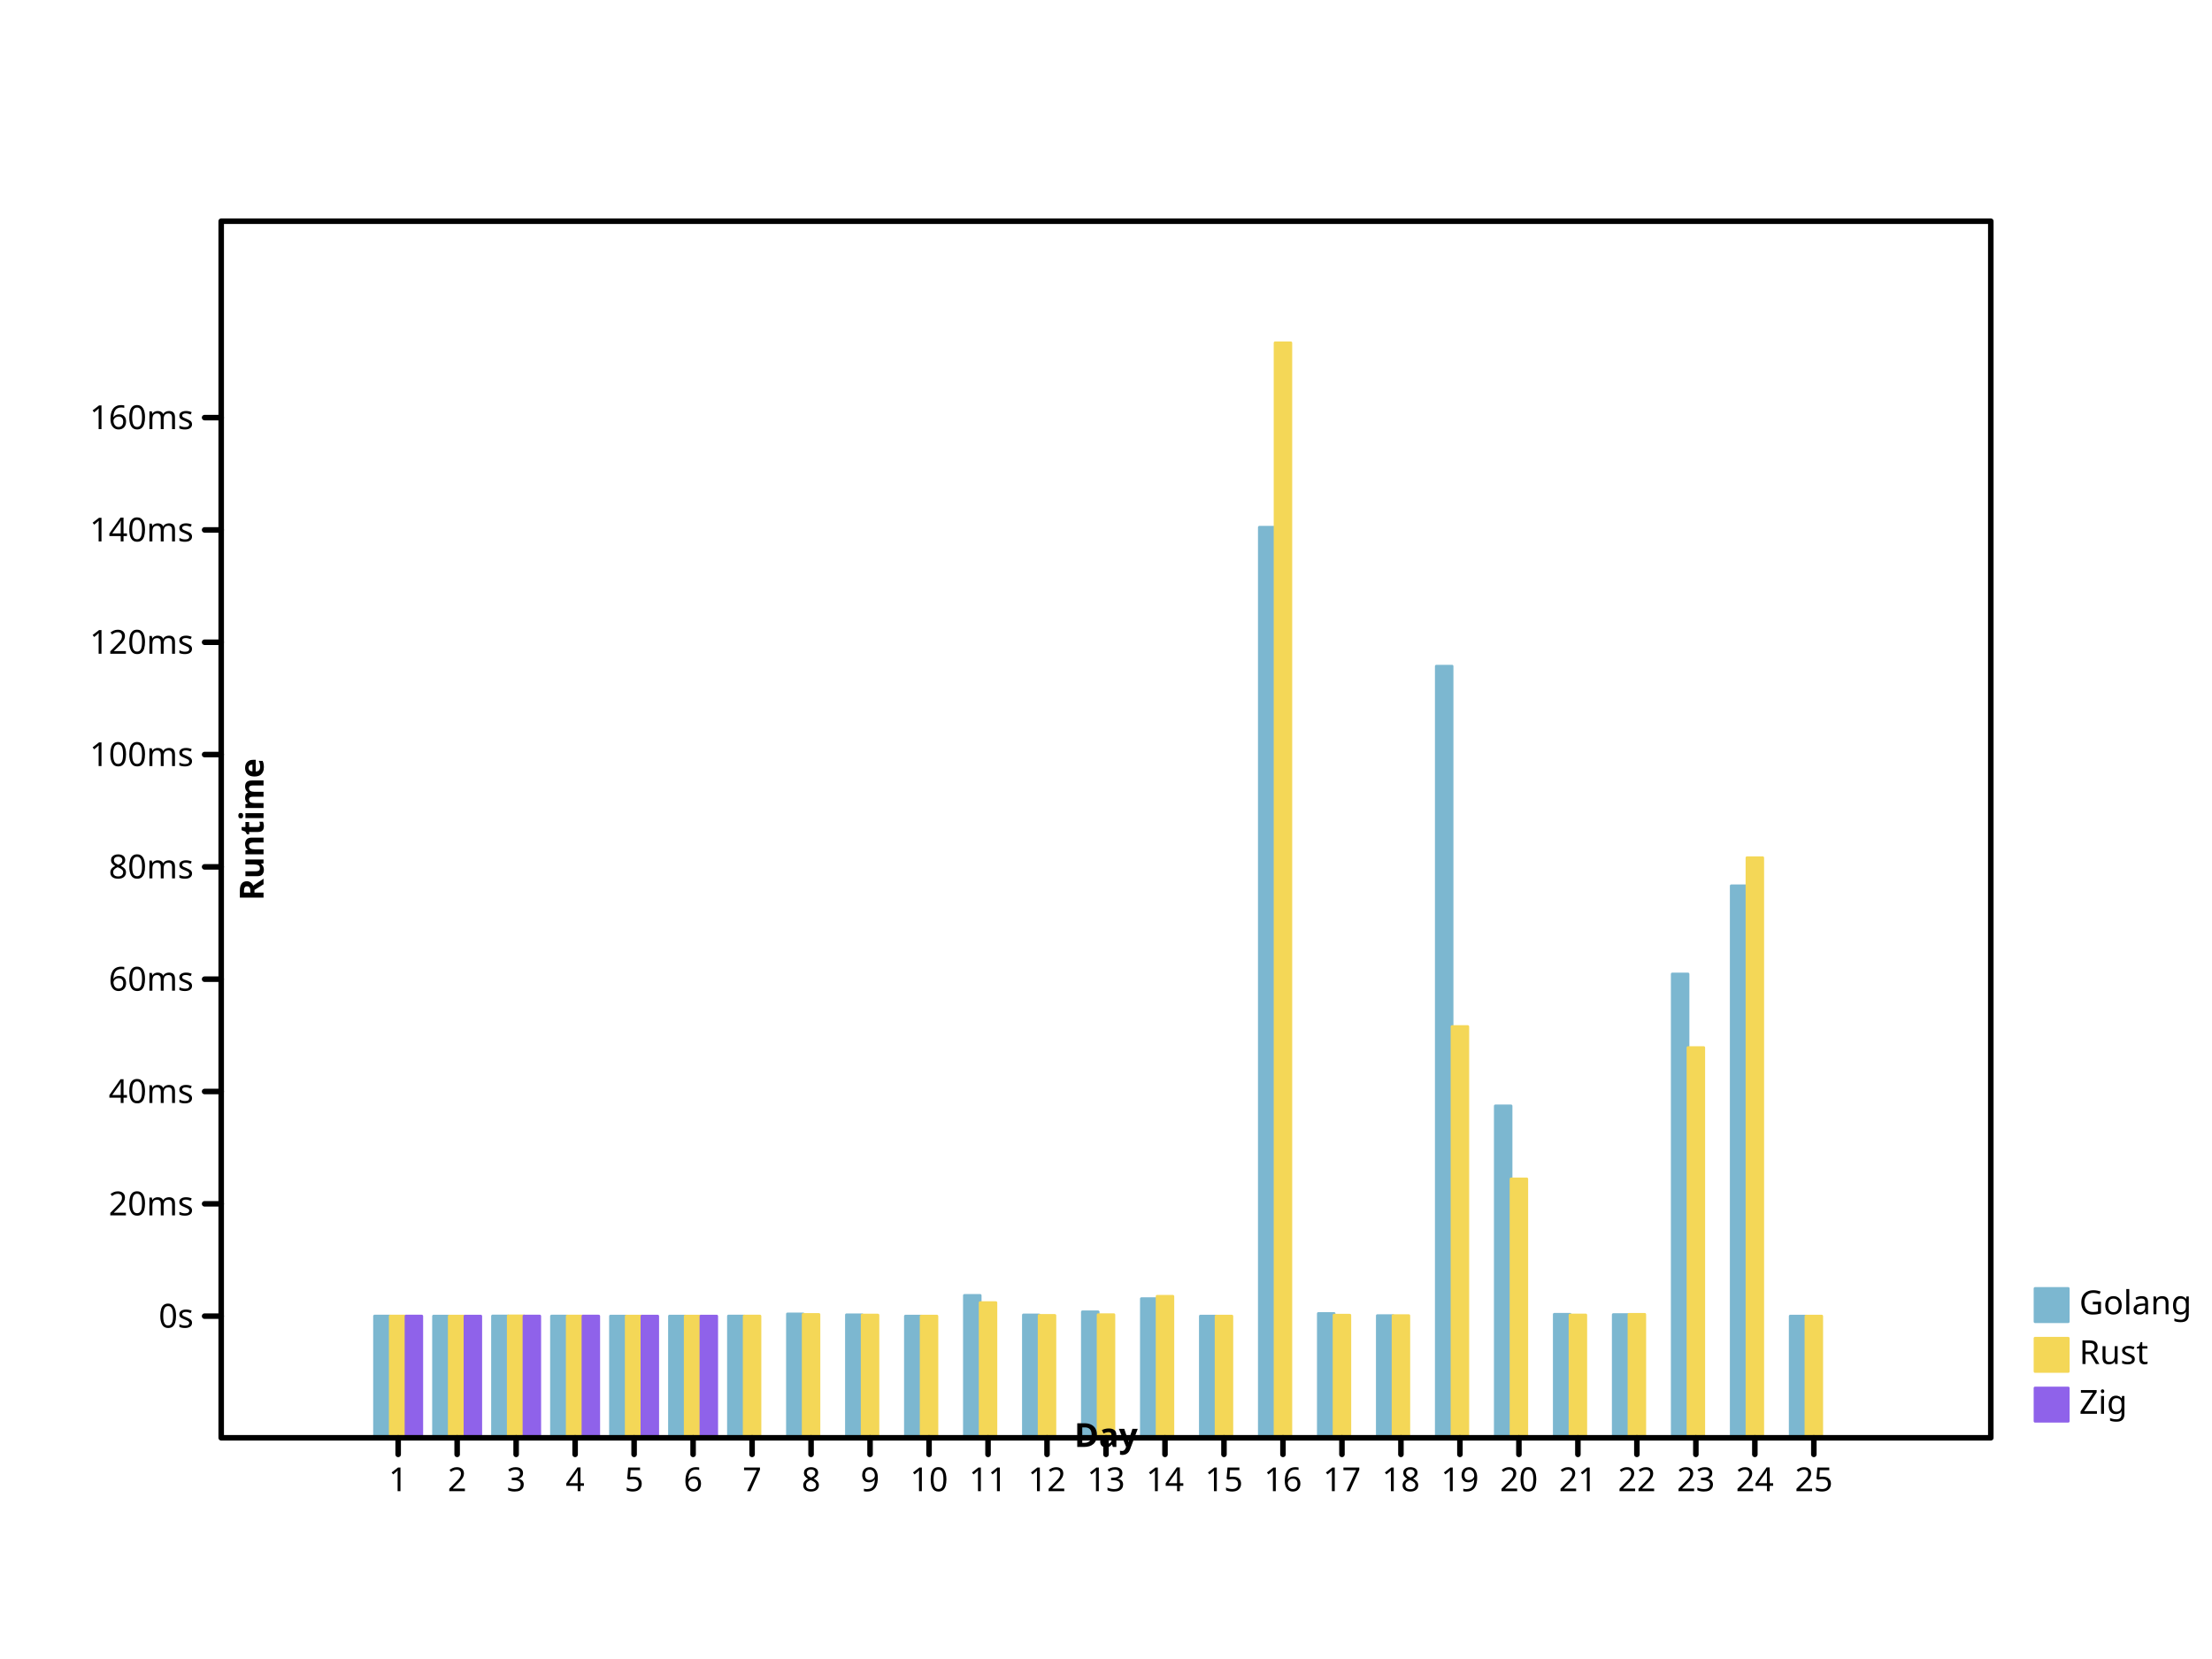
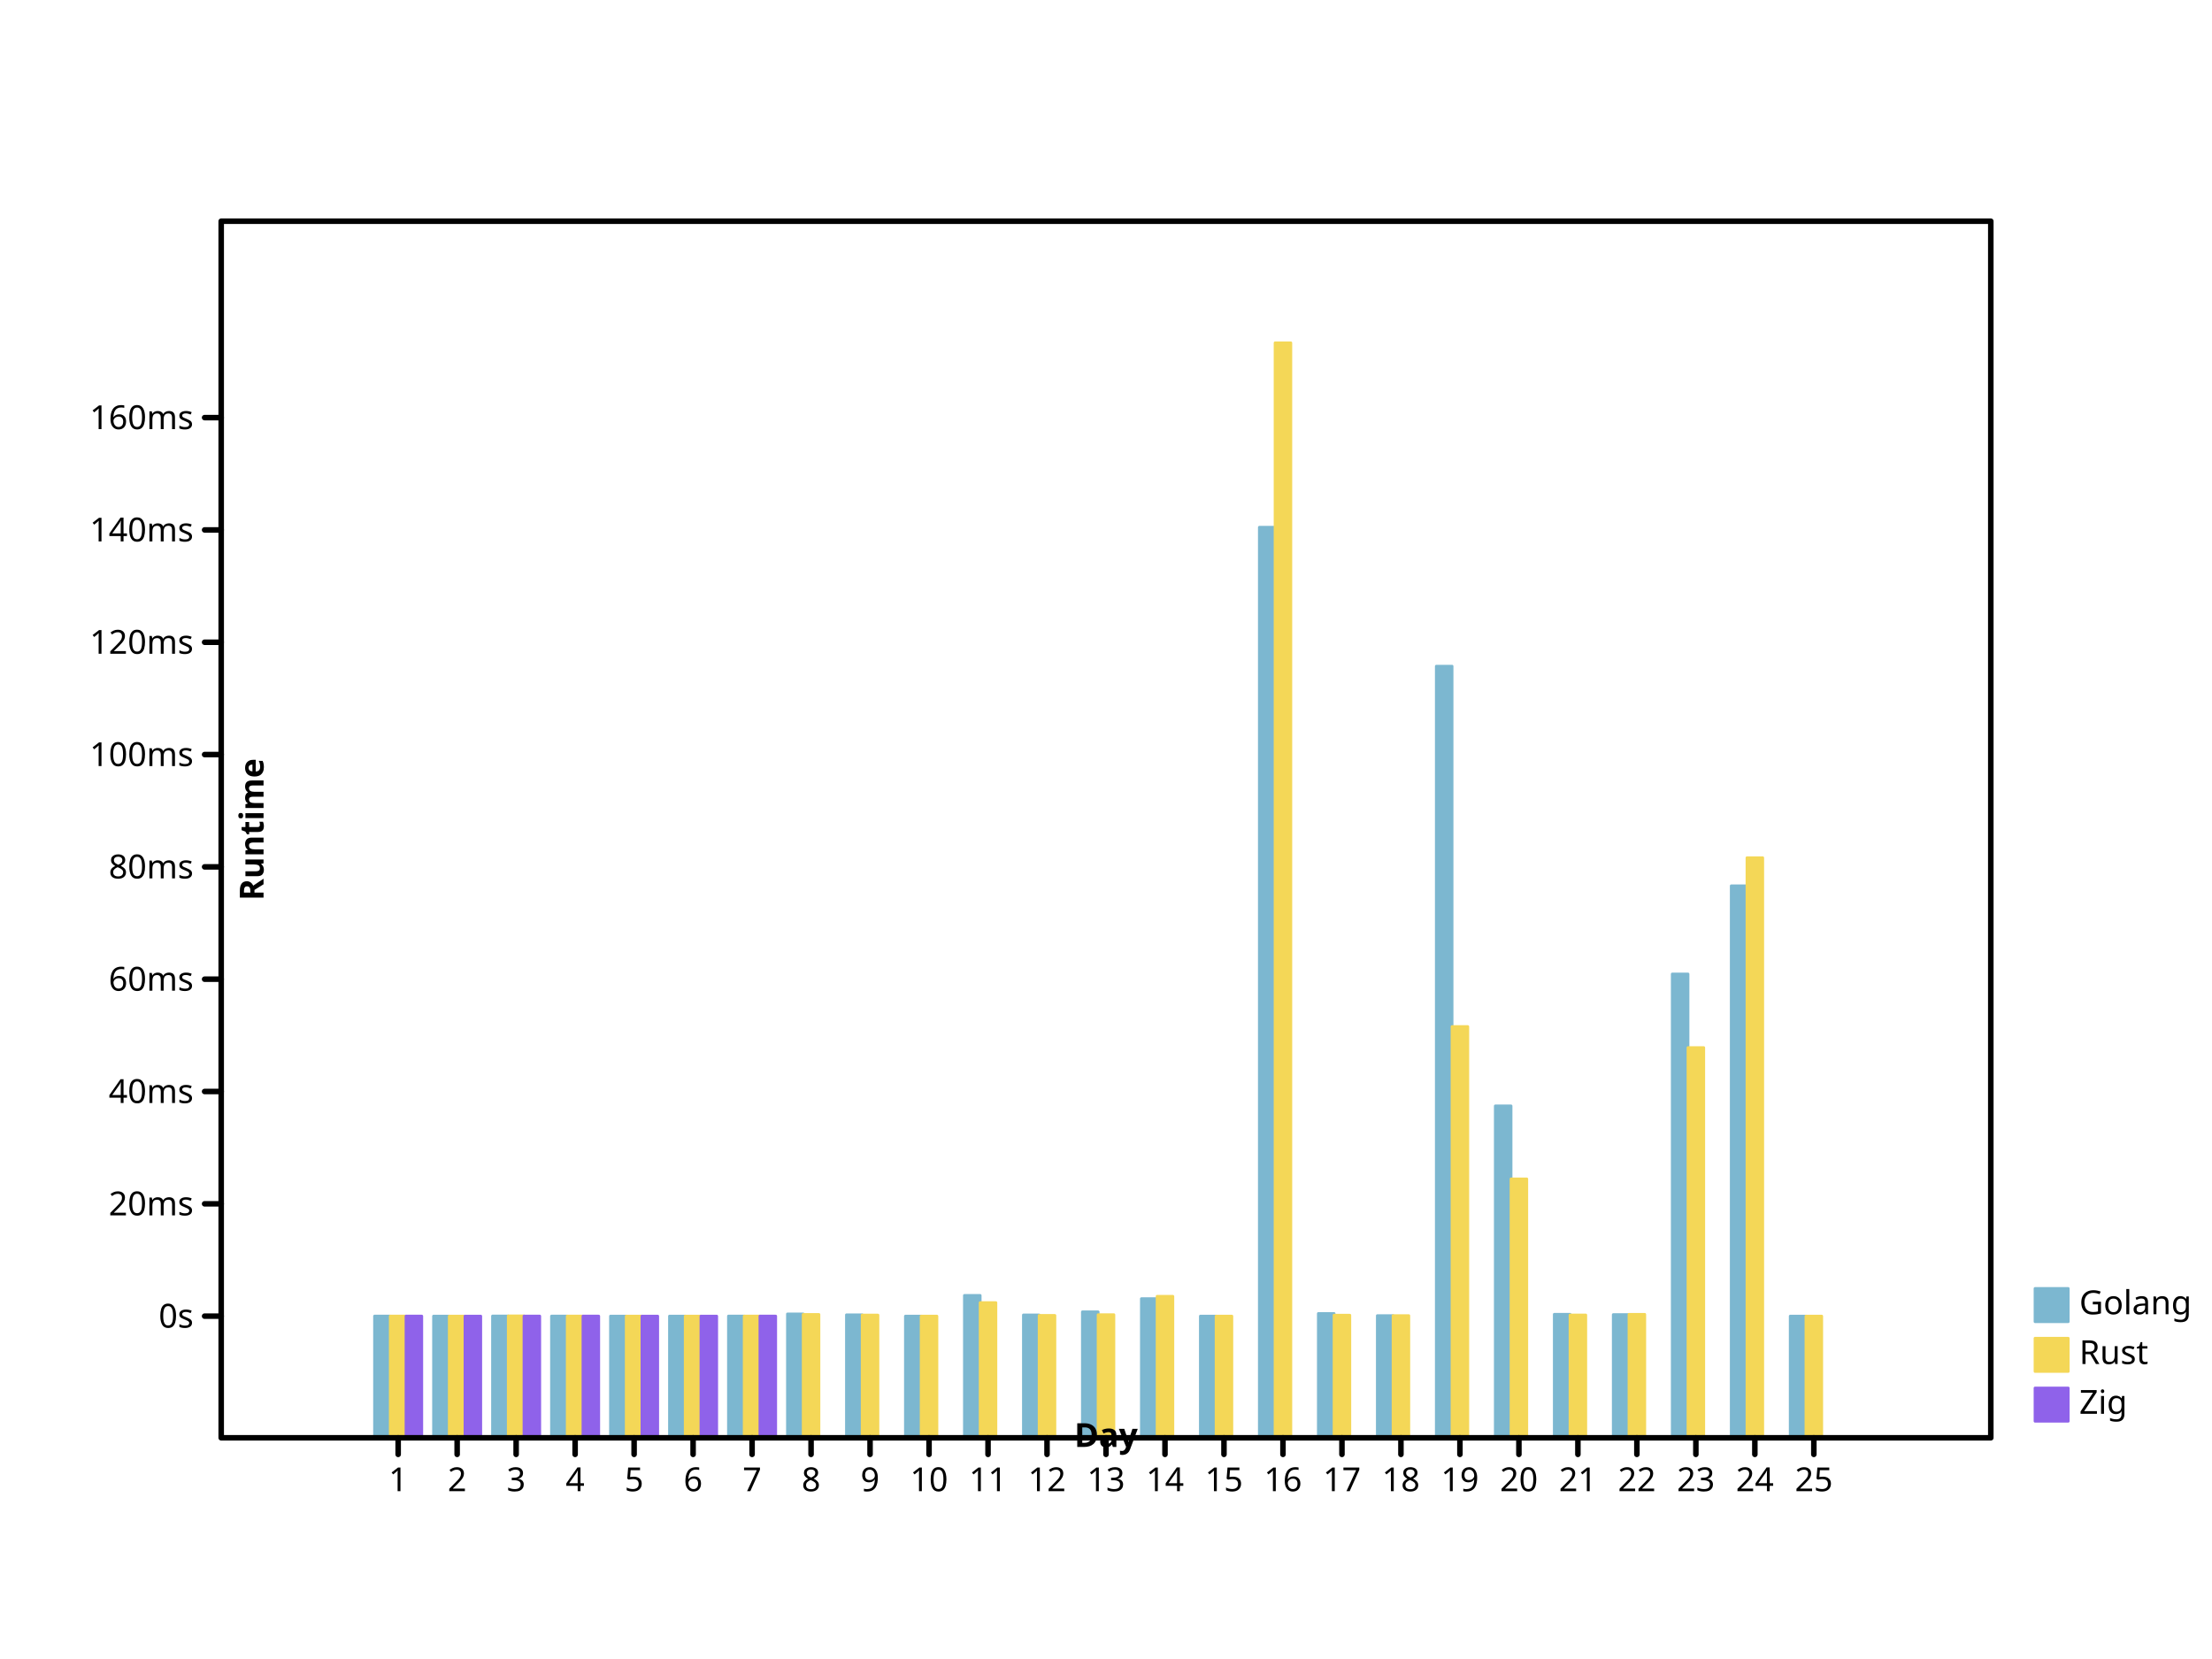
- <svg xmlns="http://www.w3.org/2000/svg" preserveAspectRatio="xMidYMid meet" width="800" height="600" viewbox="0 0 800 600">
+ <svg xmlns="http://www.w3.org/2000/svg" height="600" viewbox="0 0 800 600" preserveAspectRatio="xMidYMid meet" width="800">
  <defs>
-     <marker id="circle" viewBox="0 0 10 10 " refX="5" refY="5" markerUnits="userSpaceOnUse" markerWidth="2%" markerHeight="2%">
-       <circle stroke="black" cx="5" cy="5" r="3" fill="none" />
+     <marker markerUnits="userSpaceOnUse" markerWidth="2%" markerHeight="2%" id="circle" viewBox="0 0 10 10 " refX="5" refY="5">
+       <circle fill="none" stroke="black" cx="5" cy="5" r="3" />
    </marker>
-     <marker markerHeight="2%" id="filled-circle" viewBox="0 0 10 10 " refX="5" refY="5" markerUnits="userSpaceOnUse" markerWidth="2%">
-       <circle cx="5" cy="5" r="3" fill="black" stroke="none" />
+     <marker viewBox="0 0 10 10 " refX="5" refY="5" markerUnits="userSpaceOnUse" markerWidth="2%" markerHeight="2%" id="filled-circle">
+       <circle r="3" fill="black" stroke="none" cx="5" cy="5" />
    </marker>
-     <marker refX="5" refY="5" markerUnits="userSpaceOnUse" markerWidth="2%" markerHeight="2%" id="square" viewBox="0 0 10 10 ">
-       <rect width="6" height="6" fill="none" stroke="black" x="2" y="2" />
+     <marker refY="5" markerUnits="userSpaceOnUse" markerWidth="2%" markerHeight="2%" id="square" viewBox="0 0 10 10 " refX="5">
+       <rect y="2" width="6" height="6" fill="none" stroke="black" x="2" />
    </marker>
    <marker markerUnits="userSpaceOnUse" markerWidth="2%" markerHeight="2%" id="filled-square" viewBox="0 0 10 10 " refX="5" refY="5">
-       <rect y="2" width="6" height="6" fill="black" stroke="none" x="2" />
+       <rect width="6" height="6" fill="black" stroke="none" x="2" y="2" />
    </marker>
  </defs>
-   <g stroke="hsl(198, 47%, 65%)" stroke-width="1px" stroke-linecap="round" stroke-linejoin="round" transform="translate(80 520 )scale(1 -1 )" fill="hsl(198, 47%, 65%)">
-     <rect height="4.401820e+01" vector-effect="non-scaling-stroke" x="5.546667e+01" y="0" width="5.688889e+00" />
-     <rect x="7.680000e+01" y="0" width="5.688889e+00" height="4.400384e+01" vector-effect="non-scaling-stroke" />
-     <rect vector-effect="non-scaling-stroke" x="9.813333e+01" y="0" width="5.688889e+00" height="4.404804e+01" />
-     <rect vector-effect="non-scaling-stroke" x="1.194667e+02" y="0" width="5.688889e+00" height="4.401801e+01" />
+   <g transform="translate(80 520 )scale(1 -1 )" fill="hsl(198, 47%, 65%)" stroke="hsl(198, 47%, 65%)" stroke-width="1px" stroke-linecap="round" stroke-linejoin="round">
+     <rect x="5.546667e+01" y="0" width="5.688889e+00" height="4.401820e+01" vector-effect="non-scaling-stroke" />
+     <rect width="5.688889e+00" height="4.400384e+01" vector-effect="non-scaling-stroke" x="7.680000e+01" y="0" />
+     <rect width="5.688889e+00" height="4.404804e+01" vector-effect="non-scaling-stroke" x="9.813333e+01" y="0" />
+     <rect height="4.401801e+01" vector-effect="non-scaling-stroke" x="1.194667e+02" y="0" width="5.688889e+00" />
    <rect width="5.688889e+00" height="4.400967e+01" vector-effect="non-scaling-stroke" x="1.408000e+02" y="0" />
    <rect y="0" width="5.688889e+00" height="4.400961e+01" vector-effect="non-scaling-stroke" x="1.621333e+02" />
    <rect vector-effect="non-scaling-stroke" x="1.834667e+02" y="0" width="5.688889e+00" height="4.402885e+01" />
    <rect vector-effect="non-scaling-stroke" x="2.048000e+02" y="0" width="5.688889e+00" height="4.478816e+01" />
-     <rect vector-effect="non-scaling-stroke" x="2.261333e+02" y="0" width="5.688889e+00" height="4.447406e+01" />
-     <rect y="0" width="5.688889e+00" height="4.400164e+01" vector-effect="non-scaling-stroke" x="2.474667e+02" />
-     <rect y="0" width="5.688889e+00" height="5.149110e+01" vector-effect="non-scaling-stroke" x="2.688000e+02" />
+     <rect width="5.688889e+00" height="4.447406e+01" vector-effect="non-scaling-stroke" x="2.261333e+02" y="0" />
+     <rect vector-effect="non-scaling-stroke" x="2.474667e+02" y="0" width="5.688889e+00" height="4.400164e+01" />
+     <rect x="2.688000e+02" y="0" width="5.688889e+00" height="5.149110e+01" vector-effect="non-scaling-stroke" />
    <rect vector-effect="non-scaling-stroke" x="2.901333e+02" y="0" width="5.688889e+00" height="4.442143e+01" />
-     <rect width="5.688889e+00" height="4.555074e+01" vector-effect="non-scaling-stroke" x="3.114667e+02" y="0" />
-     <rect x="3.328000e+02" y="0" width="5.688889e+00" height="5.031080e+01" vector-effect="non-scaling-stroke" />
-     <rect vector-effect="non-scaling-stroke" x="3.541333e+02" y="0" width="5.688889e+00" height="4.400386e+01" />
-     <rect width="5.688889e+00" height="3.293054e+02" vector-effect="non-scaling-stroke" x="3.754667e+02" y="0" />
-     <rect vector-effect="non-scaling-stroke" x="3.968000e+02" y="0" width="5.688889e+00" height="4.495051e+01" />
-     <rect y="0" width="5.688889e+00" height="4.417800e+01" vector-effect="non-scaling-stroke" x="4.181333e+02" />
-     <rect x="4.394667e+02" y="0" width="5.688889e+00" height="2.790625e+02" vector-effect="non-scaling-stroke" />
-     <rect width="5.688889e+00" height="1.200239e+02" vector-effect="non-scaling-stroke" x="4.608000e+02" y="0" />
+     <rect vector-effect="non-scaling-stroke" x="3.114667e+02" y="0" width="5.688889e+00" height="4.555074e+01" />
+     <rect vector-effect="non-scaling-stroke" x="3.328000e+02" y="0" width="5.688889e+00" height="5.031080e+01" />
+     <rect height="4.400386e+01" vector-effect="non-scaling-stroke" x="3.541333e+02" y="0" width="5.688889e+00" />
+     <rect vector-effect="non-scaling-stroke" x="3.754667e+02" y="0" width="5.688889e+00" height="3.293054e+02" />
+     <rect height="4.495051e+01" vector-effect="non-scaling-stroke" x="3.968000e+02" y="0" width="5.688889e+00" />
+     <rect height="4.417800e+01" vector-effect="non-scaling-stroke" x="4.181333e+02" y="0" width="5.688889e+00" />
+     <rect height="2.790625e+02" vector-effect="non-scaling-stroke" x="4.394667e+02" y="0" width="5.688889e+00" />
+     <rect x="4.608000e+02" y="0" width="5.688889e+00" height="1.200239e+02" vector-effect="non-scaling-stroke" />
    <rect vector-effect="non-scaling-stroke" x="4.821333e+02" y="0" width="5.688889e+00" height="4.466838e+01" />
-     <rect vector-effect="non-scaling-stroke" x="5.034667e+02" y="0" width="5.688889e+00" height="4.455830e+01" />
-     <rect vector-effect="non-scaling-stroke" x="5.248000e+02" y="0" width="5.688889e+00" height="1.677405e+02" />
+     <rect y="0" width="5.688889e+00" height="4.455830e+01" vector-effect="non-scaling-stroke" x="5.034667e+02" />
+     <rect x="5.248000e+02" y="0" width="5.688889e+00" height="1.677405e+02" vector-effect="non-scaling-stroke" />
    <rect y="0" width="5.688889e+00" height="1.996272e+02" vector-effect="non-scaling-stroke" x="5.461333e+02" />
-     <rect y="0" width="5.688889e+00" height="4.400337e+01" vector-effect="non-scaling-stroke" x="5.674667e+02" />
+     <rect width="5.688889e+00" height="4.400337e+01" vector-effect="non-scaling-stroke" x="5.674667e+02" y="0" />
  </g>
-   <g transform="translate(80 520 )scale(1 -1 )" fill="hsl(49, 88%, 65%)" stroke="hsl(49, 88%, 65%)" stroke-width="1px" stroke-linecap="round" stroke-linejoin="round">
-     <rect width="5.688889e+00" height="4.401267e+01" vector-effect="non-scaling-stroke" x="6.115556e+01" y="0" />
-     <rect y="0" width="5.688889e+00" height="4.400131e+01" vector-effect="non-scaling-stroke" x="8.248889e+01" />
-     <rect y="0" width="5.688889e+00" height="4.409343e+01" vector-effect="non-scaling-stroke" x="1.038222e+02" />
-     <rect x="1.251556e+02" y="0" width="5.688889e+00" height="4.401218e+01" vector-effect="non-scaling-stroke" />
-     <rect y="0" width="5.688889e+00" height="4.400666e+01" vector-effect="non-scaling-stroke" x="1.464889e+02" />
-     <rect y="0" width="5.688889e+00" height="4.401140e+01" vector-effect="non-scaling-stroke" x="1.678222e+02" />
-     <rect x="1.891556e+02" y="0" width="5.688889e+00" height="4.401616e+01" vector-effect="non-scaling-stroke" />
+   <g stroke-linejoin="round" transform="translate(80 520 )scale(1 -1 )" fill="hsl(49, 88%, 65%)" stroke="hsl(49, 88%, 65%)" stroke-width="1px" stroke-linecap="round">
+     <rect vector-effect="non-scaling-stroke" x="6.115556e+01" y="0" width="5.688889e+00" height="4.401267e+01" />
+     <rect height="4.400131e+01" vector-effect="non-scaling-stroke" x="8.248889e+01" y="0" width="5.688889e+00" />
+     <rect height="4.409343e+01" vector-effect="non-scaling-stroke" x="1.038222e+02" y="0" width="5.688889e+00" />
+     <rect vector-effect="non-scaling-stroke" x="1.251556e+02" y="0" width="5.688889e+00" height="4.401218e+01" />
+     <rect width="5.688889e+00" height="4.400666e+01" vector-effect="non-scaling-stroke" x="1.464889e+02" y="0" />
+     <rect x="1.678222e+02" y="0" width="5.688889e+00" height="4.401140e+01" vector-effect="non-scaling-stroke" />
+     <rect width="5.688889e+00" height="4.401616e+01" vector-effect="non-scaling-stroke" x="1.891556e+02" y="0" />
    <rect vector-effect="non-scaling-stroke" x="2.104889e+02" y="0" width="5.688889e+00" height="4.460003e+01" />
-     <rect vector-effect="non-scaling-stroke" x="2.318222e+02" y="0" width="5.688889e+00" height="4.438104e+01" />
+     <rect y="0" width="5.688889e+00" height="4.438104e+01" vector-effect="non-scaling-stroke" x="2.318222e+02" />
    <rect height="4.400132e+01" vector-effect="non-scaling-stroke" x="2.531556e+02" y="0" width="5.688889e+00" />
    <rect height="4.887981e+01" vector-effect="non-scaling-stroke" x="2.744889e+02" y="0" width="5.688889e+00" />
-     <rect x="2.958222e+02" y="0" width="5.688889e+00" height="4.425034e+01" vector-effect="non-scaling-stroke" />
-     <rect x="3.171556e+02" y="0" width="5.688889e+00" height="4.451498e+01" vector-effect="non-scaling-stroke" />
-     <rect height="5.117188e+01" vector-effect="non-scaling-stroke" x="3.384889e+02" y="0" width="5.688889e+00" />
-     <rect width="5.688889e+00" height="4.400212e+01" vector-effect="non-scaling-stroke" x="3.598222e+02" y="0" />
-     <rect x="3.811556e+02" y="0" width="5.688889e+00" height="396" vector-effect="non-scaling-stroke" />
-     <rect x="4.024889e+02" y="0" width="5.688889e+00" height="4.433890e+01" vector-effect="non-scaling-stroke" />
+     <rect vector-effect="non-scaling-stroke" x="2.958222e+02" y="0" width="5.688889e+00" height="4.425034e+01" />
+     <rect height="4.451498e+01" vector-effect="non-scaling-stroke" x="3.171556e+02" y="0" width="5.688889e+00" />
+     <rect vector-effect="non-scaling-stroke" x="3.384889e+02" y="0" width="5.688889e+00" height="5.117188e+01" />
+     <rect vector-effect="non-scaling-stroke" x="3.598222e+02" y="0" width="5.688889e+00" height="4.400212e+01" />
+     <rect vector-effect="non-scaling-stroke" x="3.811556e+02" y="0" width="5.688889e+00" height="396" />
+     <rect y="0" width="5.688889e+00" height="4.433890e+01" vector-effect="non-scaling-stroke" x="4.024889e+02" />
    <rect x="4.238222e+02" y="0" width="5.688889e+00" height="4.417624e+01" vector-effect="non-scaling-stroke" />
-     <rect vector-effect="non-scaling-stroke" x="4.451556e+02" y="0" width="5.688889e+00" height="1.487249e+02" />
-     <rect y="0" width="5.688889e+00" height="9.362843e+01" vector-effect="non-scaling-stroke" x="4.664889e+02" />
+     <rect height="1.487249e+02" vector-effect="non-scaling-stroke" x="4.451556e+02" y="0" width="5.688889e+00" />
+     <rect vector-effect="non-scaling-stroke" x="4.664889e+02" y="0" width="5.688889e+00" height="9.362843e+01" />
    <rect vector-effect="non-scaling-stroke" x="4.878222e+02" y="0" width="5.688889e+00" height="4.441350e+01" />
-     <rect vector-effect="non-scaling-stroke" x="5.091556e+02" y="0" width="5.688889e+00" height="4.464343e+01" />
-     <rect y="0" width="5.688889e+00" height="1.411176e+02" vector-effect="non-scaling-stroke" x="5.304889e+02" />
-     <rect width="5.688889e+00" height="2.097830e+02" vector-effect="non-scaling-stroke" x="5.518222e+02" y="0" />
-     <rect x="5.731556e+02" y="0" width="5.688889e+00" height="4.400287e+01" vector-effect="non-scaling-stroke" />
+     <rect height="4.464343e+01" vector-effect="non-scaling-stroke" x="5.091556e+02" y="0" width="5.688889e+00" />
+     <rect vector-effect="non-scaling-stroke" x="5.304889e+02" y="0" width="5.688889e+00" height="1.411176e+02" />
+     <rect y="0" width="5.688889e+00" height="2.097830e+02" vector-effect="non-scaling-stroke" x="5.518222e+02" />
+     <rect y="0" width="5.688889e+00" height="4.400287e+01" vector-effect="non-scaling-stroke" x="5.731556e+02" />
  </g>
-   <g stroke-linejoin="round" transform="translate(80 520 )scale(1 -1 )" fill="hsl(260, 76%, 65%)" stroke="hsl(260, 76%, 65%)" stroke-width="1px" stroke-linecap="round">
-     <rect vector-effect="non-scaling-stroke" x="6.684444e+01" y="0" width="5.688889e+00" height="4.401272e+01" />
-     <rect height="4.400384e+01" vector-effect="non-scaling-stroke" x="8.817778e+01" y="0" width="5.688889e+00" />
-     <rect vector-effect="non-scaling-stroke" x="1.095111e+02" y="0" width="5.688889e+00" height="4.402214e+01" />
-     <rect vector-effect="non-scaling-stroke" x="1.308444e+02" y="0" width="5.688889e+00" height="4.401233e+01" />
-     <rect x="1.521778e+02" y="0" width="5.688889e+00" height="4.400581e+01" vector-effect="non-scaling-stroke" />
-     <rect y="0" width="5.688889e+00" height="4.400898e+01" vector-effect="non-scaling-stroke" x="1.735111e+02" />
+   <g stroke-linecap="round" stroke-linejoin="round" transform="translate(80 520 )scale(1 -1 )" fill="hsl(260, 76%, 65%)" stroke="hsl(260, 76%, 65%)" stroke-width="1px">
+     <rect height="4.401272e+01" vector-effect="non-scaling-stroke" x="6.684444e+01" y="0" width="5.688889e+00" />
+     <rect x="8.817778e+01" y="0" width="5.688889e+00" height="4.400384e+01" vector-effect="non-scaling-stroke" />
+     <rect x="1.095111e+02" y="0" width="5.688889e+00" height="4.402214e+01" vector-effect="non-scaling-stroke" />
+     <rect x="1.308444e+02" y="0" width="5.688889e+00" height="4.401233e+01" vector-effect="non-scaling-stroke" />
+     <rect vector-effect="non-scaling-stroke" x="1.521778e+02" y="0" width="5.688889e+00" height="4.400581e+01" />
+     <rect width="5.688889e+00" height="4.400898e+01" vector-effect="non-scaling-stroke" x="1.735111e+02" y="0" />
+     <rect vector-effect="non-scaling-stroke" x="1.948444e+02" y="0" width="5.688889e+00" height="4.401936e+01" />
  </g>
-   <g text-anchor="start" font-family="sans-serif" dominant-baseline="hanging" font-style="normal" font-size="12px" fill="hsl(198, 47%, 65%)" stroke="hsl(198, 47%, 65%)" font-weight="normal" stroke-linecap="round" stroke-linejoin="round" stroke-width="1px">
-     <rect y="466" width="12" height="12" vector-effect="non-scaling-stroke" x="736" />
-     <g stroke="black" fill="black">
-       <text stroke="none" vector-effect="non-scaling-stroke" x="752" y="466" dominant-baseline="hanging">Golang</text>
+   <g stroke="hsl(198, 47%, 65%)" font-family="sans-serif" stroke-linecap="round" stroke-width="1px" text-anchor="start" dominant-baseline="hanging" fill="hsl(198, 47%, 65%)" font-style="normal" stroke-linejoin="round" font-size="12px" font-weight="normal">
+     <rect vector-effect="non-scaling-stroke" x="736" y="466" width="12" height="12" />
+     <g fill="black" stroke="black">
+       <text dominant-baseline="hanging" stroke="none" vector-effect="non-scaling-stroke" x="752" y="466">Golang</text>
    </g>
-     <g font-style="normal" text-anchor="start" fill="hsl(49, 88%, 65%)" stroke-width="1px" font-weight="normal" stroke-linecap="round" font-family="sans-serif" font-size="12px" dominant-baseline="hanging" stroke-linejoin="round" stroke="hsl(49, 88%, 65%)">
-       <rect y="484" width="12" height="12" vector-effect="non-scaling-stroke" x="736" />
+     <g font-weight="normal" dominant-baseline="hanging" stroke-linejoin="round" font-family="sans-serif" fill="hsl(49, 88%, 65%)" stroke="hsl(49, 88%, 65%)" stroke-width="1px" font-size="12px" font-style="normal" text-anchor="start" stroke-linecap="round">
+       <rect height="12" vector-effect="non-scaling-stroke" x="736" y="484" width="12" />
      <g fill="black" stroke="black">
-         <text y="484" dominant-baseline="hanging" stroke="none" vector-effect="non-scaling-stroke" x="752">Rust</text>
+         <text dominant-baseline="hanging" stroke="none" vector-effect="non-scaling-stroke" x="752" y="484">Rust</text>
      </g>
-       <g stroke-linejoin="round" stroke="hsl(260, 76%, 65%)" dominant-baseline="hanging" fill="hsl(260, 76%, 65%)" stroke-width="1px" font-size="12px" font-style="normal" stroke-linecap="round" font-family="sans-serif" font-weight="normal" text-anchor="start">
-         <rect x="736" y="502" width="12" height="12" vector-effect="non-scaling-stroke" />
-         <g stroke="black" fill="black">
-           <text vector-effect="non-scaling-stroke" x="752" y="502" dominant-baseline="hanging" stroke="none">Zig</text>
-           <g fill="none" stroke-width="2px" font-size="12px" stroke-linecap="round" font-family="sans-serif" dominant-baseline="hanging" font-style="normal" stroke-linejoin="round" font-weight="normal" text-anchor="start">
+       <g text-anchor="start" dominant-baseline="hanging" fill="hsl(260, 76%, 65%)" stroke-width="1px" font-weight="normal" stroke-linecap="round" stroke-linejoin="round" font-family="sans-serif" font-size="12px" stroke="hsl(260, 76%, 65%)" font-style="normal">
+         <rect width="12" height="12" vector-effect="non-scaling-stroke" x="736" y="502" />
+         <g fill="black" stroke="black">
+           <text y="502" dominant-baseline="hanging" stroke="none" vector-effect="non-scaling-stroke" x="752">Zig</text>
+           <g text-anchor="start" stroke-linecap="round" font-family="sans-serif" stroke-linejoin="round" font-style="normal" dominant-baseline="hanging" stroke-width="2px" font-size="12px" font-weight="normal" fill="none">
            <rect height="440" vector-effect="non-scaling-stroke" x="80" y="80" width="640" />
          </g>
-           <g stroke-width="2px" font-size="12px" fill="none" stroke="black" font-weight="normal" transform="translate(80 520 )scale(1 -1 )" stroke-linecap="round" stroke-linejoin="round" font-style="normal" text-anchor="start" font-family="sans-serif" dominant-baseline="hanging">
-             <path d="M64,0 L64,-6 M8.533333e+01,0 L8.533333e+01,-6 M1.066667e+02,0 L1.066667e+02,-6 M128,0 L128,-6 M1.493333e+02,0 L1.493333e+02,-6 M1.706667e+02,0 L1.706667e+02,-6 M192,0 L192,-6 M2.133333e+02,0 L2.133333e+02,-6 M2.346667e+02,0 L2.346667e+02,-6 M256,0 L256,-6 M2.773333e+02,0 L2.773333e+02,-6 M2.986667e+02,0 L2.986667e+02,-6 M320,0 L320,-6 M3.413333e+02,0 L3.413333e+02,-6 M3.626667e+02,0 L3.626667e+02,-6 M384,0 L384,-6 M4.053333e+02,0 L4.053333e+02,-6 M4.266667e+02,0 L4.266667e+02,-6 M448,0 L448,-6 M4.693333e+02,0 L4.693333e+02,-6 M4.906667e+02,0 L4.906667e+02,-6 M512,0 L512,-6 M5.333333e+02,0 L5.333333e+02,-6 M5.546667e+02,0 L5.546667e+02,-6 M576,0 L576,-6 " vector-effect="non-scaling-stroke" />
+           <g font-family="sans-serif" font-style="normal" text-anchor="start" fill="none" stroke-width="2px" transform="translate(80 520 )scale(1 -1 )" stroke-linecap="round" stroke-linejoin="round" font-size="12px" font-weight="normal" dominant-baseline="hanging" stroke="black">
+             <path vector-effect="non-scaling-stroke" d="M64,0 L64,-6 M8.533333e+01,0 L8.533333e+01,-6 M1.066667e+02,0 L1.066667e+02,-6 M128,0 L128,-6 M1.493333e+02,0 L1.493333e+02,-6 M1.706667e+02,0 L1.706667e+02,-6 M192,0 L192,-6 M2.133333e+02,0 L2.133333e+02,-6 M2.346667e+02,0 L2.346667e+02,-6 M256,0 L256,-6 M2.773333e+02,0 L2.773333e+02,-6 M2.986667e+02,0 L2.986667e+02,-6 M320,0 L320,-6 M3.413333e+02,0 L3.413333e+02,-6 M3.626667e+02,0 L3.626667e+02,-6 M384,0 L384,-6 M4.053333e+02,0 L4.053333e+02,-6 M4.266667e+02,0 L4.266667e+02,-6 M448,0 L448,-6 M4.693333e+02,0 L4.693333e+02,-6 M4.906667e+02,0 L4.906667e+02,-6 M512,0 L512,-6 M5.333333e+02,0 L5.333333e+02,-6 M5.546667e+02,0 L5.546667e+02,-6 M576,0 L576,-6 " />
          </g>
-           <g dominant-baseline="hanging" transform="translate(80 520 )scale(1 1 )" font-family="sans-serif" fill="black" stroke="black" stroke-width="2px" font-weight="normal" stroke-linecap="round" stroke-linejoin="round" font-size="12px" font-style="normal" text-anchor="middle">
-             <text vector-effect="non-scaling-stroke" x="64" y="10" dominant-baseline="hanging" stroke="none">1</text>
-             <text y="10" dominant-baseline="hanging" stroke="none" vector-effect="non-scaling-stroke" x="8.533333e+01">2</text>
-             <text vector-effect="non-scaling-stroke" x="1.066667e+02" y="10" dominant-baseline="hanging" stroke="none">3</text>
-             <text dominant-baseline="hanging" stroke="none" vector-effect="non-scaling-stroke" x="128" y="10">4</text>
-             <text stroke="none" vector-effect="non-scaling-stroke" x="1.493333e+02" y="10" dominant-baseline="hanging">5</text>
-             <text stroke="none" vector-effect="non-scaling-stroke" x="1.706667e+02" y="10" dominant-baseline="hanging">6</text>
-             <text x="192" y="10" dominant-baseline="hanging" stroke="none" vector-effect="non-scaling-stroke">7</text>
-             <text stroke="none" vector-effect="non-scaling-stroke" x="2.133333e+02" y="10" dominant-baseline="hanging">8</text>
-             <text dominant-baseline="hanging" stroke="none" vector-effect="non-scaling-stroke" x="2.346667e+02" y="10">9</text>
-             <text stroke="none" vector-effect="non-scaling-stroke" x="256" y="10" dominant-baseline="hanging">10</text>
-             <text x="2.773333e+02" y="10" dominant-baseline="hanging" stroke="none" vector-effect="non-scaling-stroke">11</text>
-             <text stroke="none" vector-effect="non-scaling-stroke" x="2.986667e+02" y="10" dominant-baseline="hanging">12</text>
-             <text stroke="none" vector-effect="non-scaling-stroke" x="320" y="10" dominant-baseline="hanging">13</text>
-             <text x="3.413333e+02" y="10" dominant-baseline="hanging" stroke="none" vector-effect="non-scaling-stroke">14</text>
-             <text dominant-baseline="hanging" stroke="none" vector-effect="non-scaling-stroke" x="3.626667e+02" y="10">15</text>
-             <text stroke="none" vector-effect="non-scaling-stroke" x="384" y="10" dominant-baseline="hanging">16</text>
-             <text y="10" dominant-baseline="hanging" stroke="none" vector-effect="non-scaling-stroke" x="4.053333e+02">17</text>
-             <text x="4.266667e+02" y="10" dominant-baseline="hanging" stroke="none" vector-effect="non-scaling-stroke">18</text>
-             <text stroke="none" vector-effect="non-scaling-stroke" x="448" y="10" dominant-baseline="hanging">19</text>
-             <text dominant-baseline="hanging" stroke="none" vector-effect="non-scaling-stroke" x="4.693333e+02" y="10">20</text>
+           <g dominant-baseline="hanging" fill="black" stroke-width="2px" text-anchor="middle" font-family="sans-serif" font-style="normal" transform="translate(80 520 )scale(1 1 )" stroke="black" font-size="12px" font-weight="normal" stroke-linecap="round" stroke-linejoin="round">
+             <text stroke="none" vector-effect="non-scaling-stroke" x="64" y="10" dominant-baseline="hanging">1</text>
+             <text x="8.533333e+01" y="10" dominant-baseline="hanging" stroke="none" vector-effect="non-scaling-stroke">2</text>
+             <text x="1.066667e+02" y="10" dominant-baseline="hanging" stroke="none" vector-effect="non-scaling-stroke">3</text>
+             <text vector-effect="non-scaling-stroke" x="128" y="10" dominant-baseline="hanging" stroke="none">4</text>
+             <text y="10" dominant-baseline="hanging" stroke="none" vector-effect="non-scaling-stroke" x="1.493333e+02">5</text>
+             <text y="10" dominant-baseline="hanging" stroke="none" vector-effect="non-scaling-stroke" x="1.706667e+02">6</text>
+             <text stroke="none" vector-effect="non-scaling-stroke" x="192" y="10" dominant-baseline="hanging">7</text>
+             <text x="2.133333e+02" y="10" dominant-baseline="hanging" stroke="none" vector-effect="non-scaling-stroke">8</text>
+             <text x="2.346667e+02" y="10" dominant-baseline="hanging" stroke="none" vector-effect="non-scaling-stroke">9</text>
+             <text x="256" y="10" dominant-baseline="hanging" stroke="none" vector-effect="non-scaling-stroke">10</text>
+             <text stroke="none" vector-effect="non-scaling-stroke" x="2.773333e+02" y="10" dominant-baseline="hanging">11</text>
+             <text x="2.986667e+02" y="10" dominant-baseline="hanging" stroke="none" vector-effect="non-scaling-stroke">12</text>
+             <text y="10" dominant-baseline="hanging" stroke="none" vector-effect="non-scaling-stroke" x="320">13</text>
+             <text dominant-baseline="hanging" stroke="none" vector-effect="non-scaling-stroke" x="3.413333e+02" y="10">14</text>
+             <text vector-effect="non-scaling-stroke" x="3.626667e+02" y="10" dominant-baseline="hanging" stroke="none">15</text>
+             <text y="10" dominant-baseline="hanging" stroke="none" vector-effect="non-scaling-stroke" x="384">16</text>
+             <text vector-effect="non-scaling-stroke" x="4.053333e+02" y="10" dominant-baseline="hanging" stroke="none">17</text>
+             <text dominant-baseline="hanging" stroke="none" vector-effect="non-scaling-stroke" x="4.266667e+02" y="10">18</text>
+             <text y="10" dominant-baseline="hanging" stroke="none" vector-effect="non-scaling-stroke" x="448">19</text>
+             <text y="10" dominant-baseline="hanging" stroke="none" vector-effect="non-scaling-stroke" x="4.693333e+02">20</text>
            <text stroke="none" vector-effect="non-scaling-stroke" x="4.906667e+02" y="10" dominant-baseline="hanging">21</text>
-             <text x="512" y="10" dominant-baseline="hanging" stroke="none" vector-effect="non-scaling-stroke">22</text>
-             <text dominant-baseline="hanging" stroke="none" vector-effect="non-scaling-stroke" x="5.333333e+02" y="10">23</text>
-             <text y="10" dominant-baseline="hanging" stroke="none" vector-effect="non-scaling-stroke" x="5.546667e+02">24</text>
-             <text dominant-baseline="hanging" stroke="none" vector-effect="non-scaling-stroke" x="576" y="10">25</text>
+             <text dominant-baseline="hanging" stroke="none" vector-effect="non-scaling-stroke" x="512" y="10">22</text>
+             <text y="10" dominant-baseline="hanging" stroke="none" vector-effect="non-scaling-stroke" x="5.333333e+02">23</text>
+             <text stroke="none" vector-effect="non-scaling-stroke" x="5.546667e+02" y="10" dominant-baseline="hanging">24</text>
+             <text stroke="none" vector-effect="non-scaling-stroke" x="576" y="10" dominant-baseline="hanging">25</text>
          </g>
-           <g font-family="sans-serif" dominant-baseline="baseline" font-size="12px" text-anchor="middle" fill="black" stroke="black" stroke-width="2px" font-style="normal" stroke-linecap="round" stroke-linejoin="round" font-weight="bold" transform="translate(80 520 )scale(1 1 )rotate(0 0 0 )">
-             <text dominant-baseline="baseline" stroke="none" vector-effect="non-scaling-stroke" x="320" y="-6">Day</text>
+           <g stroke="black" font-style="normal" font-family="sans-serif" font-size="12px" font-weight="bold" dominant-baseline="baseline" fill="black" stroke-width="2px" transform="translate(80 520 )scale(1 1 )rotate(0 0 0 )" stroke-linecap="round" stroke-linejoin="round" text-anchor="middle">
+             <text vector-effect="non-scaling-stroke" x="320" y="-6" dominant-baseline="baseline" stroke="none">Day</text>
          </g>
-           <g stroke="black" font-family="sans-serif" stroke-linejoin="round" font-size="12px" font-style="normal" text-anchor="middle" fill="black" font-weight="bold" dominant-baseline="baseline" transform="translate(80 520 )scale(1 -1 )" stroke-linecap="round" stroke-width="2px">
+           <g stroke="black" stroke-width="2px" font-size="12px" font-family="sans-serif" font-style="normal" font-weight="bold" dominant-baseline="baseline" transform="translate(80 520 )scale(1 -1 )" stroke-linecap="round" stroke-linejoin="round" text-anchor="middle" fill="black">
            <path vector-effect="non-scaling-stroke" d="M0,44 L-6,44 M0,8.462101e+01 L-6,8.462101e+01 M0,1.252420e+02 L-6,1.252420e+02 M0,1.658630e+02 L-6,1.658630e+02 M0,2.064840e+02 L-6,2.064840e+02 M0,2.471050e+02 L-6,2.471050e+02 M0,2.877260e+02 L-6,2.877260e+02 M0,3.283470e+02 L-6,3.283470e+02 M0,3.689681e+02 L-6,3.689681e+02 " />
          </g>
-           <g stroke-width="2px" font-size="12px" text-anchor="end" font-weight="normal" dominant-baseline="middle" transform="translate(80 520 )scale(1 1 )" fill="black" stroke="black" font-style="normal" stroke-linecap="round" stroke-linejoin="round" font-family="sans-serif">
-             <text dominant-baseline="middle" stroke="none" vector-effect="non-scaling-stroke" x="-10" y="-44">0s</text>
-             <text vector-effect="non-scaling-stroke" x="-10" y="-8.462101e+01" dominant-baseline="middle" stroke="none">20ms</text>
-             <text stroke="none" vector-effect="non-scaling-stroke" x="-10" y="-1.252420e+02" dominant-baseline="middle">40ms</text>
+           <g transform="translate(80 520 )scale(1 1 )" stroke-width="2px" font-size="12px" text-anchor="end" dominant-baseline="middle" stroke-linejoin="round" font-family="sans-serif" stroke="black" font-weight="normal" fill="black" font-style="normal" stroke-linecap="round">
+             <text y="-44" dominant-baseline="middle" stroke="none" vector-effect="non-scaling-stroke" x="-10">0s</text>
+             <text stroke="none" vector-effect="non-scaling-stroke" x="-10" y="-8.462101e+01" dominant-baseline="middle">20ms</text>
+             <text y="-1.252420e+02" dominant-baseline="middle" stroke="none" vector-effect="non-scaling-stroke" x="-10">40ms</text>
            <text vector-effect="non-scaling-stroke" x="-10" y="-1.658630e+02" dominant-baseline="middle" stroke="none">60ms</text>
-             <text vector-effect="non-scaling-stroke" x="-10" y="-2.064840e+02" dominant-baseline="middle" stroke="none">80ms</text>
-             <text vector-effect="non-scaling-stroke" x="-10" y="-2.471050e+02" dominant-baseline="middle" stroke="none">100ms</text>
+             <text stroke="none" vector-effect="non-scaling-stroke" x="-10" y="-2.064840e+02" dominant-baseline="middle">80ms</text>
+             <text dominant-baseline="middle" stroke="none" vector-effect="non-scaling-stroke" x="-10" y="-2.471050e+02">100ms</text>
            <text stroke="none" vector-effect="non-scaling-stroke" x="-10" y="-2.877260e+02" dominant-baseline="middle">120ms</text>
            <text dominant-baseline="middle" stroke="none" vector-effect="non-scaling-stroke" x="-10" y="-3.283470e+02">140ms</text>
-             <text dominant-baseline="middle" stroke="none" vector-effect="non-scaling-stroke" x="-10" y="-3.689681e+02">160ms</text>
+             <text vector-effect="non-scaling-stroke" x="-10" y="-3.689681e+02" dominant-baseline="middle" stroke="none">160ms</text>
          </g>
-           <g font-weight="bold" stroke-linejoin="round" stroke-width="2px" font-style="normal" text-anchor="middle" fill="black" stroke="black" font-size="12px" font-family="sans-serif" dominant-baseline="hanging" transform="translate(80 520 )scale(1 1 )rotate(-90 0 0 )" stroke-linecap="round">
-             <text dominant-baseline="hanging" stroke="none" vector-effect="non-scaling-stroke" x="220" y="6">Runtime</text>
+           <g font-family="sans-serif" font-style="normal" transform="translate(80 520 )scale(1 1 )rotate(-90 0 0 )" text-anchor="middle" dominant-baseline="hanging" stroke-width="2px" font-weight="bold" stroke-linecap="round" stroke-linejoin="round" fill="black" stroke="black" font-size="12px">
+             <text stroke="none" vector-effect="non-scaling-stroke" x="220" y="6" dominant-baseline="hanging">Runtime</text>
          </g>
        </g>
      </g>
    </g>
  </g>
</svg>
